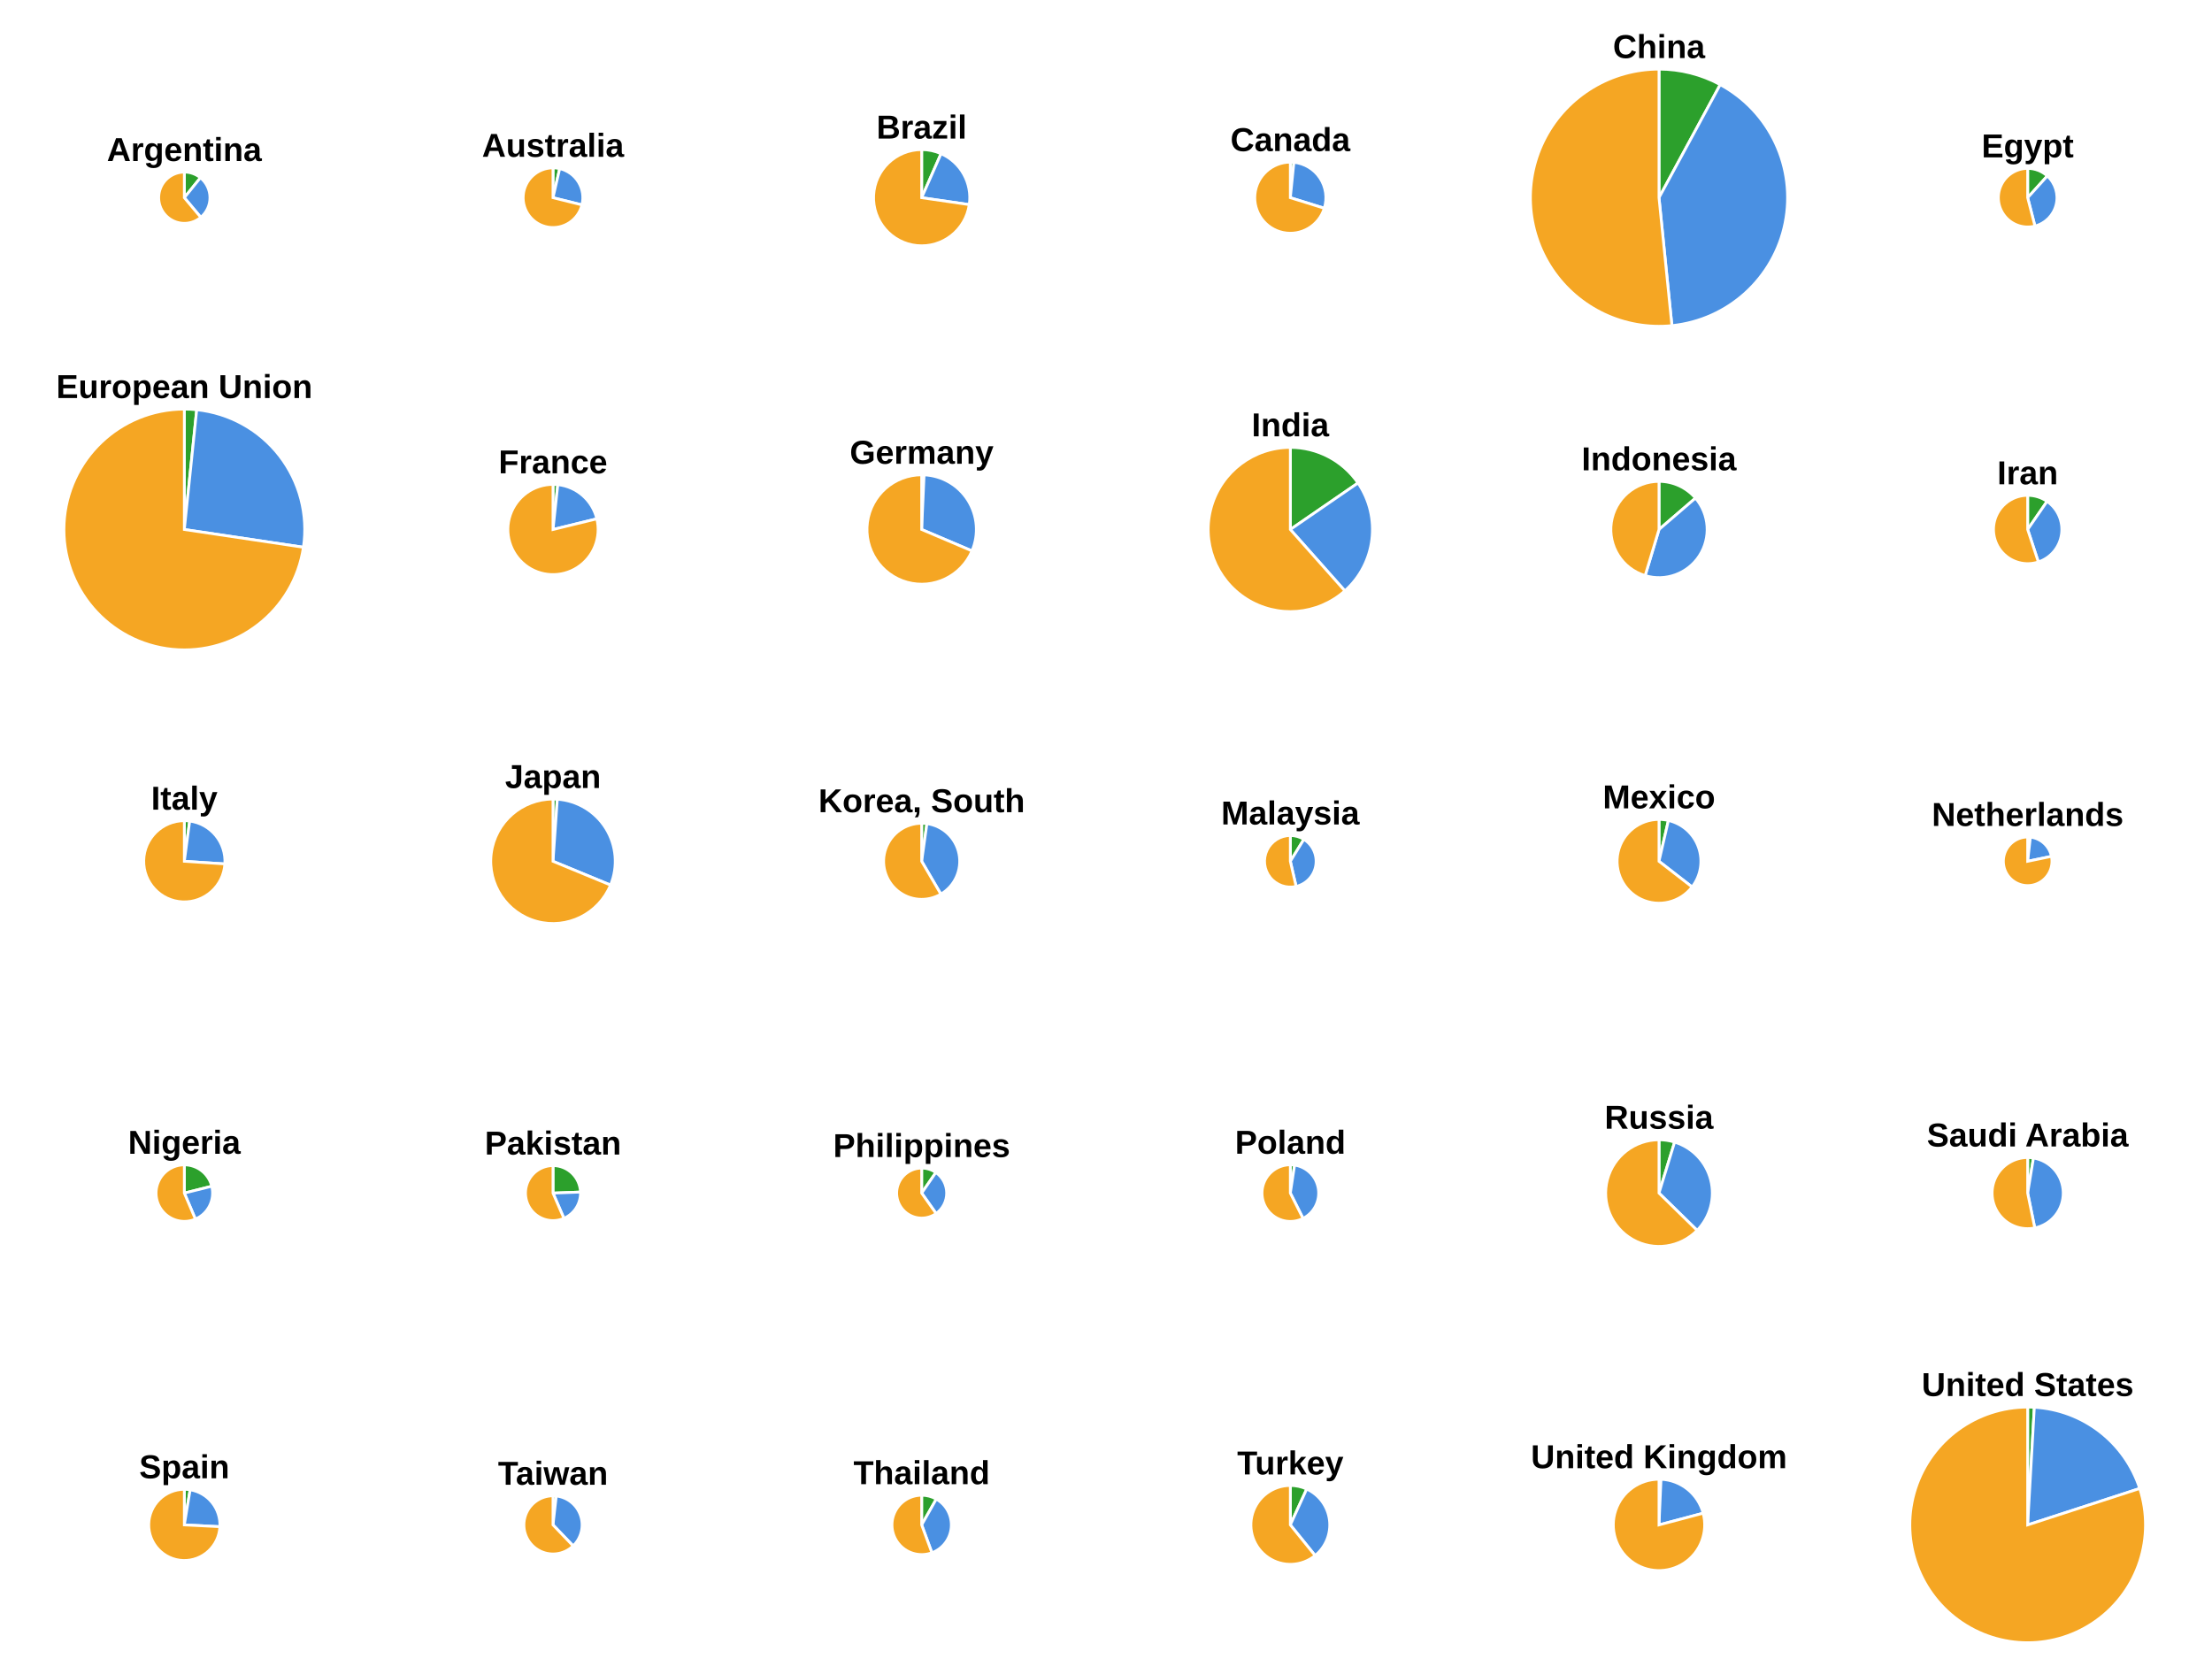
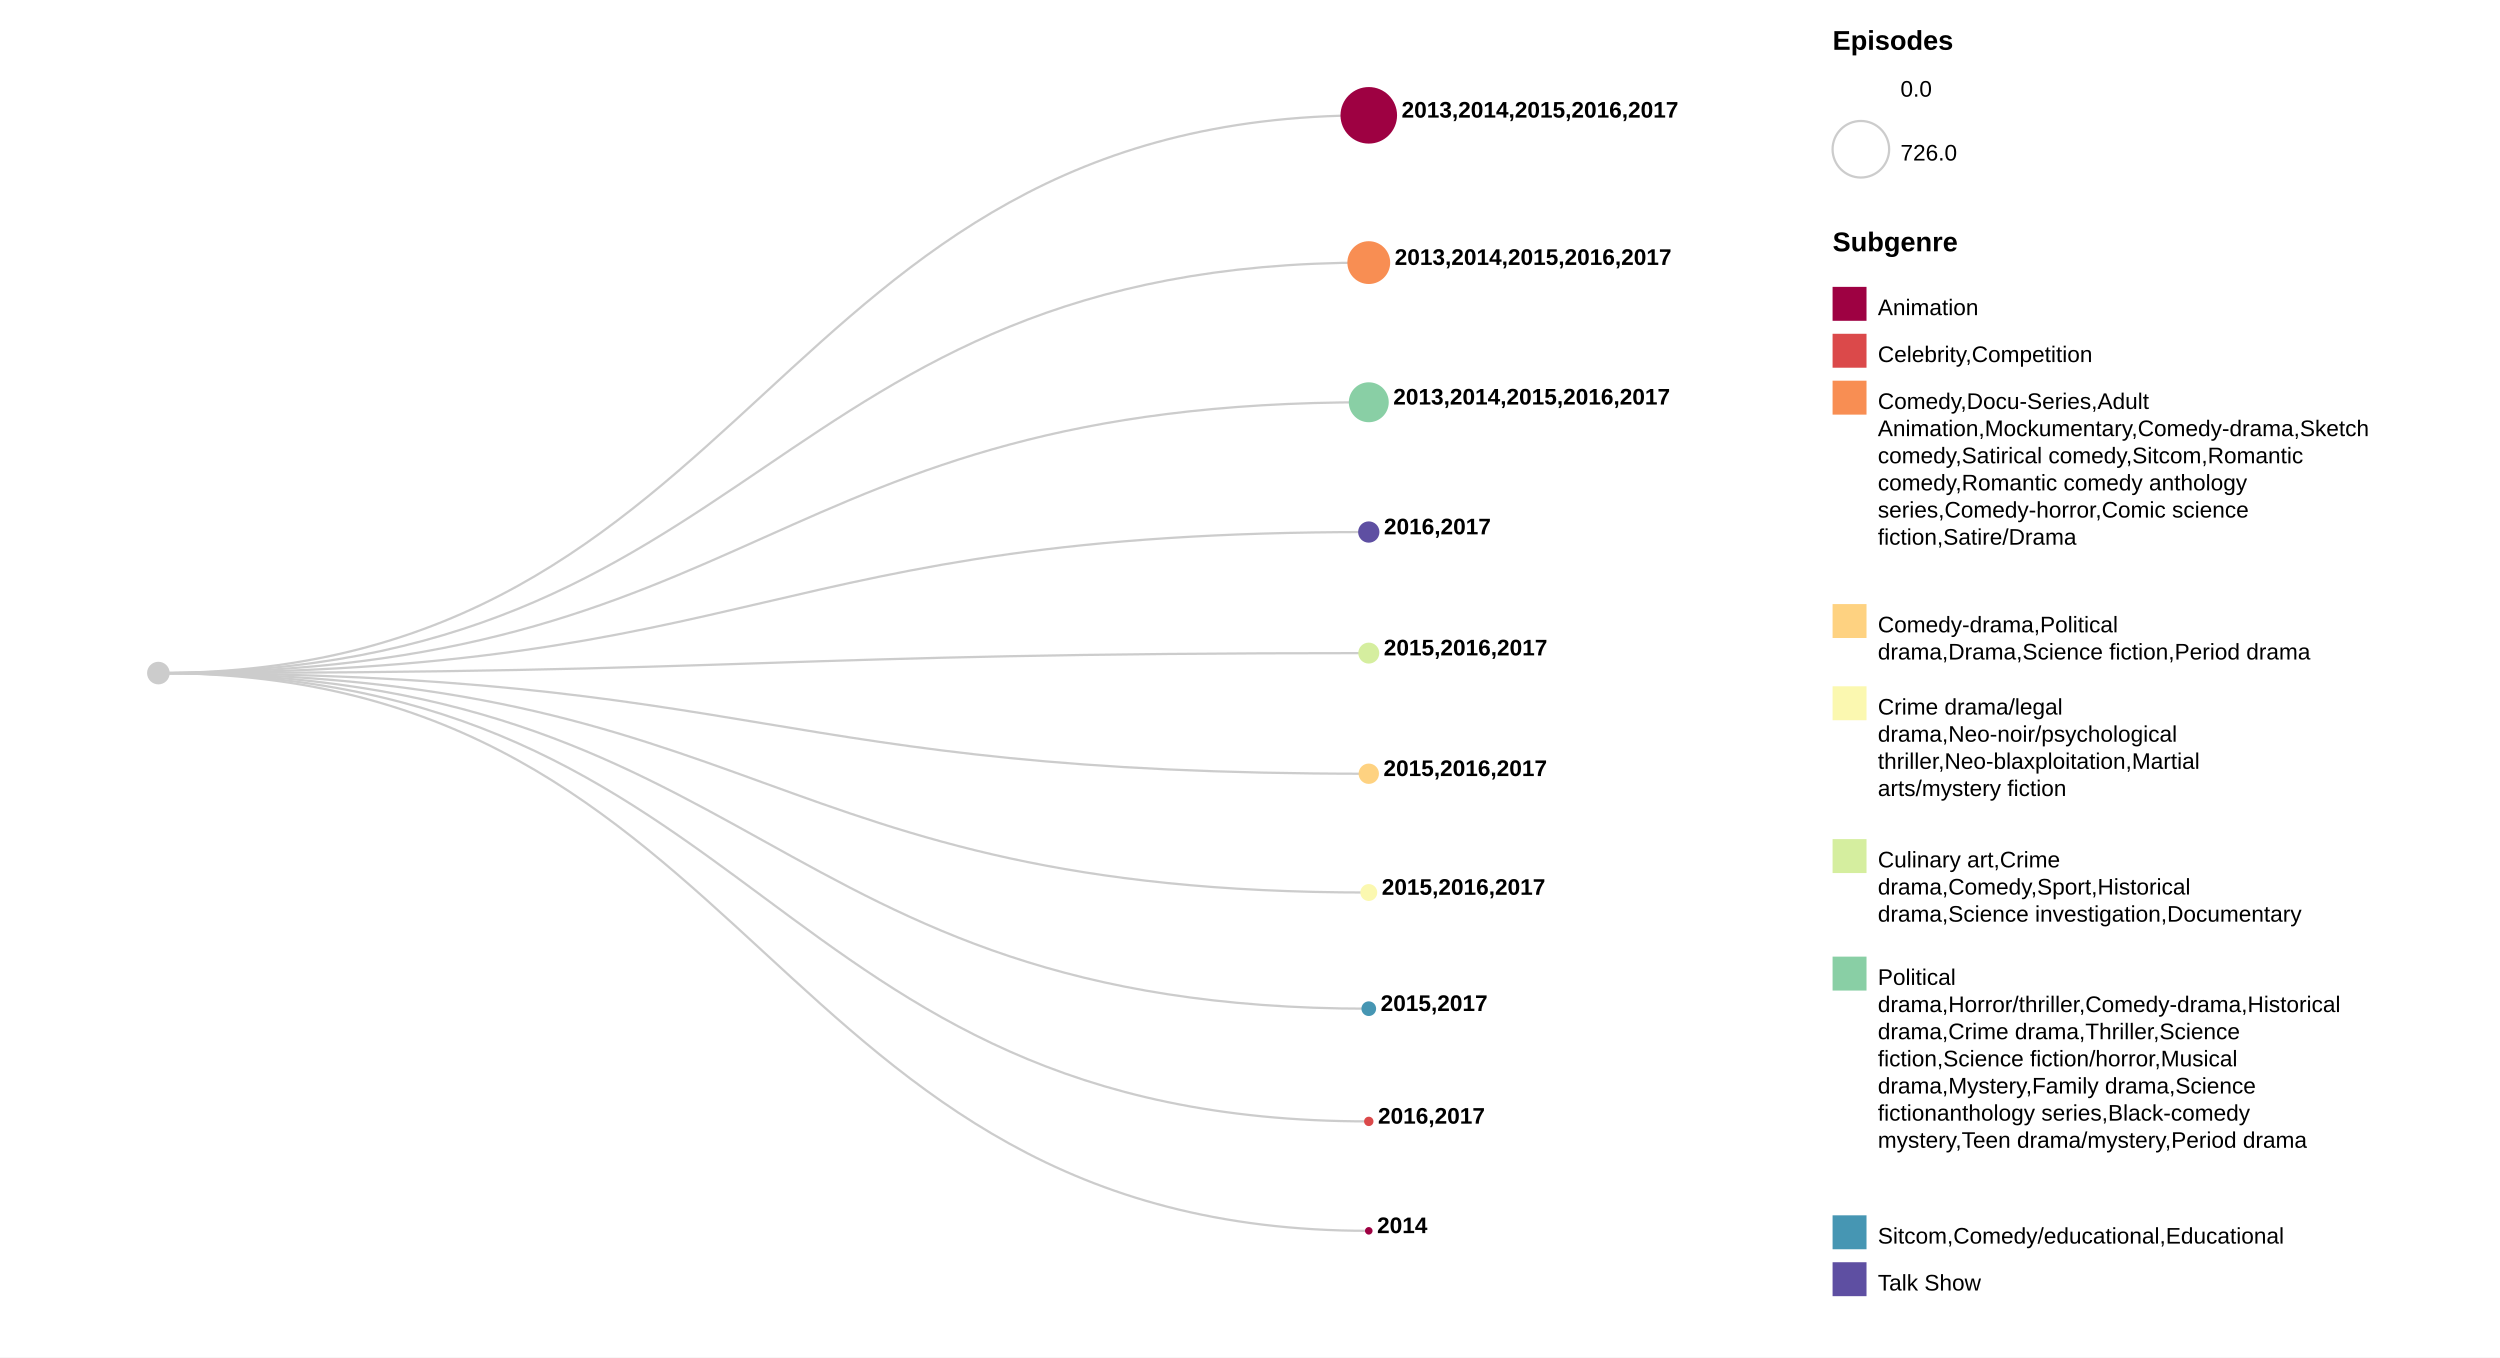
- <svg xmlns="http://www.w3.org/2000/svg" viewBox="0 0 800 600">
-   <rect width="800" height="600" x="0" y="0" fill="#FFFFFF" id="backgorund" />
-   <g id="viz">
-     <g transform="translate(0,0)">
-       <g id="pie" transform="translate(66.66667,71.5)">
-         <path fill="#2ca02c" stroke="#FFFFFF" d="M5.675253297927448e-16,-9.268A9.268,9.268,0,0,1,5.818,-7.215L0,0Z" />
-         <path fill="#4a90e2" stroke="#FFFFFF" d="M5.818,-7.215A9.268,9.268,0,0,1,5.953,7.104L0,0Z" />
-         <path fill="#f5a623" stroke="#FFFFFF" d="M5.953,7.104A9.268,9.268,0,1,1,-1.7025759893782343e-15,-9.268L0,0Z" />
+ <svg xmlns="http://www.w3.org/2000/svg" width="1105" height="600">
+   <rect width="1105" height="600" x="0" y="0" fill="#FFFFFF" id="backgorund" />
+   <g transform="translate(70,22)" id="viz">
+     <g id="links">
+       <path d="M0,275.5C267.5,275.5,267.5,28.973,535,28.973" fill="none" stroke="#ccc" />
+       <path d="M0,275.5C267.5,275.5,267.5,94.074,535,94.074" fill="none" stroke="#ccc" />
+       <path d="M0,275.5C267.5,275.5,267.5,155.8,535,155.8" fill="none" stroke="#ccc" />
+       <path d="M0,275.5C267.5,275.5,267.5,213.161,535,213.161" fill="none" stroke="#ccc" />
+       <path d="M0,275.5C267.5,275.5,267.5,266.675,535,266.675" fill="none" stroke="#ccc" />
+       <path d="M0,275.5C267.5,275.5,267.5,319.996,535,319.996" fill="none" stroke="#ccc" />
+       <path d="M0,275.5C267.5,275.5,267.5,372.492,535,372.492" fill="none" stroke="#ccc" />
+       <path d="M0,275.5C267.5,275.5,267.5,423.839,535,423.839" fill="none" stroke="#ccc" />
+       <path d="M0,275.5C267.5,275.5,267.5,473.656,535,473.656" fill="none" stroke="#ccc" />
+       <path d="M0,275.5C267.5,275.5,267.5,522.027,535,522.027" fill="none" stroke="#ccc" />
+     </g>
+     <g id="nodes">
+       <g transform="translate(0,275.5)">
+         <circle fill="#ccc" r="5" />
+         <text text-anchor="end" dominant-baseline="text-before-edge" transform="translate(0,0)">
+           <tspan x="-8" y="0" dy="0" style="font-family: Arial, sans-serif; font-size: 10px; fill: black; font-weight: normal;" />
+         </text>
      </g>
-       <text y="58.232" x="66.667" style="font-family: Arial, sans-serif; font-size: 12px; fill: black; font-weight: bold; dominant-baseline: auto; text-anchor: middle;">Argentina</text>
+       <g id="Family Animation" transform="translate(535,28.97309)">
+         <circle fill="rgb(158, 1, 66)" r="12.5" />
+         <text text-anchor="start" dominant-baseline="text-before-edge" transform="translate(0,-5.59375)">
+           <tspan x="14.5" y="0" dy="0" style="font-family: Arial, sans-serif; font-size: 10px; fill: black; font-weight: bold;">2013,2014,2015,2016,2017</tspan>
+         </text>
+       </g>
+       <g id="Comedy" transform="translate(535,94.07354)">
+         <circle fill="rgb(248, 142, 83)" r="9.462" />
+         <text text-anchor="start" dominant-baseline="text-before-edge" transform="translate(0,-5.59375)">
+           <tspan x="11.462" y="0" dy="0" style="font-family: Arial, sans-serif; font-size: 10px; fill: black; font-weight: bold;">2013,2014,2015,2016,2017</tspan>
+         </text>
+       </g>
+       <g id="Drama" transform="translate(535,155.8002)">
+         <circle fill="rgb(137, 207, 165)" r="8.827" />
+         <text text-anchor="start" dominant-baseline="text-before-edge" transform="translate(0,-5.59375)">
+           <tspan x="10.827" y="0" dy="0" style="font-family: Arial, sans-serif; font-size: 10px; fill: black; font-weight: bold;">2013,2014,2015,2016,2017</tspan>
+         </text>
+       </g>
+       <g id="Talk Show" transform="translate(535,213.1606)">
+         <circle fill="rgb(94, 79, 162)" r="4.708" />
+         <text text-anchor="start" dominant-baseline="text-before-edge" transform="translate(0,-5.59375)">
+           <tspan x="6.708" y="0" dy="0" style="font-family: Arial, sans-serif; font-size: 10px; fill: black; font-weight: bold;">2016,2017</tspan>
+         </text>
+       </g>
+       <g id="Docu-Series" transform="translate(535,266.675)">
+         <circle fill="rgb(213, 238, 159)" r="4.639" />
+         <text text-anchor="start" dominant-baseline="text-before-edge" transform="translate(0,-5.59375)">
+           <tspan x="6.639" y="0" dy="0" style="font-family: Arial, sans-serif; font-size: 10px; fill: black; font-weight: bold;">2015,2016,2017</tspan>
+         </text>
+       </g>
+       <g id="Foreign Language" transform="translate(535,319.9961)">
+         <circle fill="rgb(254, 210, 129)" r="4.498" />
+         <text text-anchor="start" dominant-baseline="text-before-edge" transform="translate(0,-5.59375)">
+           <tspan x="6.498" y="0" dy="0" style="font-family: Arial, sans-serif; font-size: 10px; fill: black; font-weight: bold;">2015,2016,2017</tspan>
+         </text>
+       </g>
+       <g id="Marvel" transform="translate(535,372.4916)">
+         <circle fill="rgb(251, 248, 176)" r="3.74" />
+         <text text-anchor="start" dominant-baseline="text-before-edge" transform="translate(0,-5.59375)">
+           <tspan x="5.74" y="0" dy="0" style="font-family: Arial, sans-serif; font-size: 10px; fill: black; font-weight: bold;">2015,2016,2017</tspan>
+         </text>
+       </g>
+       <g id="Family Live Action" transform="translate(535,423.8386)">
+         <circle fill="rgb(70, 150, 179)" r="3.247" />
+         <text text-anchor="start" dominant-baseline="text-before-edge" transform="translate(0,-5.59375)">
+           <tspan x="5.247" y="0" dy="0" style="font-family: Arial, sans-serif; font-size: 10px; fill: black; font-weight: bold;">2015,2017</tspan>
+         </text>
+       </g>
+       <g id="Reality" transform="translate(535,473.6559)">
+         <circle fill="rgb(219, 73, 74)" r="2.075" />
+         <text text-anchor="start" dominant-baseline="text-before-edge" transform="translate(0,-5.59375)">
+           <tspan x="4.075" y="0" dy="0" style="font-family: Arial, sans-serif; font-size: 10px; fill: black; font-weight: bold;">2016,2017</tspan>
+         </text>
+       </g>
+       <g id="Animation" transform="translate(535,522.0269)">
+         <circle fill="rgb(158, 1, 66)" r="1.673" />
+         <text text-anchor="start" dominant-baseline="text-before-edge" transform="translate(0,-5.59375)">
+           <tspan x="3.673" y="0" dy="0" style="font-family: Arial, sans-serif; font-size: 10px; fill: black; font-weight: bold;">2014</tspan>
+         </text>
+       </g>
    </g>
-     <g transform="translate(133.3333,0)">
-       <g id="pie" transform="translate(66.66667,71.5)">
-         <path fill="#2ca02c" stroke="#FFFFFF" d="M6.605726221704472e-16,-10.788A10.788,10.788,0,0,1,2.417,-10.514L0,0Z" />
-         <path fill="#4a90e2" stroke="#FFFFFF" d="M2.417,-10.514A10.788,10.788,0,0,1,10.47,2.598L0,0Z" />
-         <path fill="#f5a623" stroke="#FFFFFF" d="M10.47,2.598A10.788,10.788,0,1,1,-1.9817178665113417e-15,-10.788L0,0Z" />
+   </g>
+   <g id="legend" transform="translate(805,22)">
+     <g transform="translate(5,0)">
+       <g class="legendSize" transform="translate(0,0)">
+         <g class="legendCells" transform="translate(12.5,15.73438)">
+           <g class="cell" transform="translate(0, 0)">
+             <circle class="swatch" r="0" fill="none" stroke="#ccc" />
+             <text class="label" transform="translate( 17.5,           5)" font-family="&quot;Arial&quot;, sans-serif" font-size="10px">
+               <tspan x="0" dy="0em">0.0</tspan>
+             </text>
+           </g>
+           <g class="cell" transform="translate(0, 28.23438)">
+             <circle class="swatch" r="12.5" fill="none" stroke="#ccc" />
+             <text class="label" transform="translate( 17.5,           5)" font-family="&quot;Arial&quot;, sans-serif" font-size="10px">
+               <tspan x="0" dy="0em">726.0</tspan>
+             </text>
+           </g>
+         </g>
+         <text class="legendTitle" font-family="&quot;Arial&quot;, sans-serif" font-size="12px" font-weight="bold">
+           <tspan x="0" dy="0em">Episodes</tspan>
+         </text>
      </g>
-       <text y="56.712" x="66.667" style="font-family: Arial, sans-serif; font-size: 12px; fill: black; font-weight: bold; dominant-baseline: auto; text-anchor: middle;">Australia</text>
-     </g>
-     <g transform="translate(266.6667,0)">
-       <g id="pie" transform="translate(66.66667,71.5)">
-         <path fill="#2ca02c" stroke="#FFFFFF" d="M1.0651340025551038e-15,-17.395A17.395,17.395,0,0,1,7.009,-15.921L0,0Z" />
-         <path fill="#4a90e2" stroke="#FFFFFF" d="M7.009,-15.921A17.395,17.395,0,0,1,17.214,2.505L0,0Z" />
-         <path fill="#f5a623" stroke="#FFFFFF" d="M17.214,2.505A17.395,17.395,0,1,1,-3.1954020076653108e-15,-17.395L0,0Z" />
+       <g class="legendColor" transform="translate(0,89.0625)">
+         <g class="legendCells" transform="translate(0,15.73438)">
+           <g class="cell" transform="translate(0, 0)">
+             <rect class="swatch" height="15" width="15" style="fill: rgb(158, 1, 66);" />
+             <text class="label" transform="translate( 20, 12.5)" font-family="&quot;Arial&quot;, sans-serif" font-size="10px">
+               <tspan x="0" dy="0em">Animation</tspan>
+             </text>
+           </g>
+           <g class="cell" transform="translate(0, 20.73438)">
+             <rect class="swatch" height="15" width="15" style="fill: rgb(219, 73, 74);" />
+             <text class="label" transform="translate( 20, 12.5)" font-family="&quot;Arial&quot;, sans-serif" font-size="10px">
+               <tspan x="0" dy="0em">Celebrity,Competition</tspan>
+             </text>
+           </g>
+           <g class="cell" transform="translate(0, 41.46875)">
+             <rect class="swatch" height="15" width="15" style="fill: rgb(248, 142, 83);" />
+             <text class="label" transform="translate( 20, 12.5)" font-family="&quot;Arial&quot;, sans-serif" font-size="10px">
+               <tspan x="0" dy="0em">Comedy,Docu-Series,Adult</tspan>
+               <tspan x="0" dy="1.2em">Animation,Mockumentary,Comedy-drama,Sketch</tspan>
+               <tspan x="0" dy="1.2em">comedy,Satirical comedy,Sitcom,Romantic</tspan>
+               <tspan x="0" dy="1.2em">comedy,Romantic comedy anthology</tspan>
+               <tspan x="0" dy="1.2em">series,Comedy-horror,Comic science</tspan>
+               <tspan x="0" dy="1.2em">fiction,Satire/Drama</tspan>
+             </text>
+           </g>
+           <g class="cell" transform="translate(0, 140.2031)">
+             <rect class="swatch" height="15" width="15" style="fill: rgb(254, 210, 129);" />
+             <text class="label" transform="translate( 20, 12.5)" font-family="&quot;Arial&quot;, sans-serif" font-size="10px">
+               <tspan x="0" dy="0em">Comedy-drama,Political</tspan>
+               <tspan x="0" dy="1.2em">drama,Drama,Science fiction,Period drama</tspan>
+             </text>
+           </g>
+           <g class="cell" transform="translate(0, 176.5469)">
+             <rect class="swatch" height="15" width="15" style="fill: rgb(251, 248, 176);" />
+             <text class="label" transform="translate( 20, 12.5)" font-family="&quot;Arial&quot;, sans-serif" font-size="10px">
+               <tspan x="0" dy="0em">Crime drama/legal</tspan>
+               <tspan x="0" dy="1.2em">drama,Neo-noir/psychological</tspan>
+               <tspan x="0" dy="1.2em">thriller,Neo-blaxploitation,Martial</tspan>
+               <tspan x="0" dy="1.2em">arts/mystery fiction</tspan>
+             </text>
+           </g>
+           <g class="cell" transform="translate(0, 244.0938)">
+             <rect class="swatch" height="15" width="15" style="fill: rgb(213, 238, 159);" />
+             <text class="label" transform="translate( 20, 12.5)" font-family="&quot;Arial&quot;, sans-serif" font-size="10px">
+               <tspan x="0" dy="0em">Culinary art,Crime</tspan>
+               <tspan x="0" dy="1.2em">drama,Comedy,Sport,Historical</tspan>
+               <tspan x="0" dy="1.2em">drama,Science investigation,Documentary</tspan>
+             </text>
+           </g>
+           <g class="cell" transform="translate(0, 296.0312)">
+             <rect class="swatch" height="15" width="15" style="fill: rgb(137, 207, 165);" />
+             <text class="label" transform="translate( 20, 12.5)" font-family="&quot;Arial&quot;, sans-serif" font-size="10px">
+               <tspan x="0" dy="0em">Political</tspan>
+               <tspan x="0" dy="1.2em">drama,Horror/thriller,Comedy-drama,Historical</tspan>
+               <tspan x="0" dy="1.2em">drama,Crime drama,Thriller,Science</tspan>
+               <tspan x="0" dy="1.2em">fiction,Science fiction/horror,Musical</tspan>
+               <tspan x="0" dy="1.2em">drama,Mystery,Family drama,Science</tspan>
+               <tspan x="0" dy="1.2em">fictionanthology series,Black-comedy</tspan>
+               <tspan x="0" dy="1.2em">mystery,Teen drama/mystery,Period drama</tspan>
+             </text>
+           </g>
+           <g class="cell" transform="translate(0, 410.375)">
+             <rect class="swatch" height="15" width="15" style="fill: rgb(70, 150, 179);" />
+             <text class="label" transform="translate( 20, 12.5)" font-family="&quot;Arial&quot;, sans-serif" font-size="10px">
+               <tspan x="0" dy="0em">Sitcom,Comedy/educational,Educational</tspan>
+             </text>
+           </g>
+           <g class="cell" transform="translate(0, 431.1094)">
+             <rect class="swatch" height="15" width="15" style="fill: rgb(94, 79, 162);" />
+             <text class="label" transform="translate( 20, 12.5)" font-family="&quot;Arial&quot;, sans-serif" font-size="10px">
+               <tspan x="0" dy="0em">Talk Show</tspan>
+             </text>
+           </g>
+         </g>
+         <text class="legendTitle" font-family="&quot;Arial&quot;, sans-serif" font-size="12px" font-weight="bold">
+           <tspan x="0" dy="0em">Subgenre</tspan>
+         </text>
      </g>
-       <text y="50.105" x="66.667" style="font-family: Arial, sans-serif; font-size: 12px; fill: black; font-weight: bold; dominant-baseline: auto; text-anchor: middle;">Brazil</text>
-     </g>
-     <g transform="translate(400,0)">
-       <g id="pie" transform="translate(66.66667,71.5)">
-         <path fill="#2ca02c" stroke="#FFFFFF" d="M7.871781785514246e-16,-12.856A12.856,12.856,0,0,1,1.29,-12.791L0,0Z" />
-         <path fill="#4a90e2" stroke="#FFFFFF" d="M1.29,-12.791A12.856,12.856,0,0,1,12.275,3.819L0,0Z" />
-         <path fill="#f5a623" stroke="#FFFFFF" d="M12.275,3.819A12.856,12.856,0,1,1,-2.3615345356542737e-15,-12.856L0,0Z" />
-       </g>
-       <text y="54.644" x="66.667" style="font-family: Arial, sans-serif; font-size: 12px; fill: black; font-weight: bold; dominant-baseline: auto; text-anchor: middle;">Canada</text>
-     </g>
-     <g transform="translate(533.3333,0)">
-       <g id="pie" transform="translate(66.66667,71.5)">
-         <path fill="#2ca02c" stroke="#FFFFFF" d="M2.847303808017596e-15,-46.5A46.5,46.5,0,0,1,22.145,-40.888L0,0Z" />
-         <path fill="#4a90e2" stroke="#FFFFFF" d="M22.145,-40.888A46.5,46.5,0,0,1,4.667,46.265L0,0Z" />
-         <path fill="#f5a623" stroke="#FFFFFF" d="M4.667,46.265A46.5,46.5,0,1,1,-8.541911424052788e-15,-46.5L0,0Z" />
-       </g>
-       <text y="21" x="66.667" style="font-family: Arial, sans-serif; font-size: 12px; fill: black; font-weight: bold; dominant-baseline: auto; text-anchor: middle;">China</text>
-     </g>
-     <g transform="translate(666.6667,0)">
-       <g id="pie" transform="translate(66.66667,71.5)">
-         <path fill="#2ca02c" stroke="#FFFFFF" d="M6.484992560158403e-16,-10.591A10.591,10.591,0,0,1,7.103,-7.856L0,0Z" />
-         <path fill="#4a90e2" stroke="#FFFFFF" d="M7.103,-7.856A10.591,10.591,0,0,1,2.634,10.258L0,0Z" />
-         <path fill="#f5a623" stroke="#FFFFFF" d="M2.634,10.258A10.591,10.591,0,1,1,-1.9454977680475205e-15,-10.591L0,0Z" />
-       </g>
-       <text y="56.909" x="66.667" style="font-family: Arial, sans-serif; font-size: 12px; fill: black; font-weight: bold; dominant-baseline: auto; text-anchor: middle;">Egypt</text>
-     </g>
-     <g transform="translate(0,120)">
-       <g id="pie" transform="translate(66.66667,71.5)">
-         <path fill="#2ca02c" stroke="#FFFFFF" d="M2.666086140313525e-15,-43.54A43.54,43.54,0,0,1,4.477,-43.31L0,0Z" />
-         <path fill="#4a90e2" stroke="#FFFFFF" d="M4.477,-43.31A43.54,43.54,0,0,1,43.064,6.423L0,0Z" />
-         <path fill="#f5a623" stroke="#FFFFFF" d="M43.064,6.423A43.54,43.54,0,1,1,-4.666998281587206e-14,-43.54L0,0Z" />
-       </g>
-       <text y="23.96" x="66.667" style="font-family: Arial, sans-serif; font-size: 12px; fill: black; font-weight: bold; dominant-baseline: auto; text-anchor: middle;">European Union</text>
-     </g>
-     <g transform="translate(133.3333,120)">
-       <g id="pie" transform="translate(66.66667,71.5)">
-         <path fill="#2ca02c" stroke="#FFFFFF" d="M9.98792655757801e-16,-16.312A16.312,16.312,0,0,1,1.739,-16.219L0,0Z" />
-         <path fill="#4a90e2" stroke="#FFFFFF" d="M1.739,-16.219A16.312,16.312,0,0,1,15.849,-3.858L0,0Z" />
-         <path fill="#f5a623" stroke="#FFFFFF" d="M15.849,-3.858A16.312,16.312,0,1,1,-2.9963779672734032e-15,-16.312L0,0Z" />
-       </g>
-       <text y="51.188" x="66.667" style="font-family: Arial, sans-serif; font-size: 12px; fill: black; font-weight: bold; dominant-baseline: auto; text-anchor: middle;">France</text>
-     </g>
-     <g transform="translate(266.6667,120)">
-       <g id="pie" transform="translate(66.66667,71.5)">
-         <path fill="#2ca02c" stroke="#FFFFFF" d="M1.2110698045022193e-15,-19.778A19.778,19.778,0,0,1,0.87,-19.759L0,0Z" />
-         <path fill="#4a90e2" stroke="#FFFFFF" d="M0.87,-19.759A19.778,19.778,0,0,1,18.201,7.741L0,0Z" />
-         <path fill="#f5a623" stroke="#FFFFFF" d="M18.201,7.741A19.778,19.778,0,1,1,-3.633209413506658e-15,-19.778L0,0Z" />
-       </g>
-       <text y="47.722" x="66.667" style="font-family: Arial, sans-serif; font-size: 12px; fill: black; font-weight: bold; dominant-baseline: auto; text-anchor: middle;">Germany</text>
-     </g>
-     <g transform="translate(400,120)">
-       <g id="pie" transform="translate(66.66667,71.5)">
-         <path fill="#2ca02c" stroke="#FFFFFF" d="M1.818216828373918e-15,-29.694A29.694,29.694,0,0,1,24.47,-16.821L0,0Z" />
-         <path fill="#4a90e2" stroke="#FFFFFF" d="M24.47,-16.821A29.694,29.694,0,0,1,19.723,22.197L0,0Z" />
-         <path fill="#f5a623" stroke="#FFFFFF" d="M19.723,22.197A29.694,29.694,0,1,1,-5.454650485121754e-15,-29.694L0,0Z" />
-       </g>
-       <text y="37.806" x="66.667" style="font-family: Arial, sans-serif; font-size: 12px; fill: black; font-weight: bold; dominant-baseline: auto; text-anchor: middle;">India</text>
-     </g>
-     <g transform="translate(533.3333,120)">
-       <g id="pie" transform="translate(66.66667,71.5)">
-         <path fill="#2ca02c" stroke="#FFFFFF" d="M1.0659944852611275e-15,-17.409A17.409,17.409,0,0,1,13.193,-11.359L0,0Z" />
-         <path fill="#4a90e2" stroke="#FFFFFF" d="M13.193,-11.359A17.409,17.409,0,0,1,-5.009,16.673L0,0Z" />
-         <path fill="#f5a623" stroke="#FFFFFF" d="M-5.009,16.673A17.409,17.409,0,0,1,-3.1979834557833824e-15,-17.409L0,0Z" />
-       </g>
-       <text y="50.091" x="66.667" style="font-family: Arial, sans-serif; font-size: 12px; fill: black; font-weight: bold; dominant-baseline: auto; text-anchor: middle;">Indonesia</text>
-     </g>
-     <g transform="translate(666.6667,120)">
-       <g id="pie" transform="translate(66.66667,71.5)">
-         <path fill="#2ca02c" stroke="#FFFFFF" d="M7.564860204607133e-16,-12.354A12.354,12.354,0,0,1,7.014,-10.17L0,0Z" />
-         <path fill="#4a90e2" stroke="#FFFFFF" d="M7.014,-10.17A12.354,12.354,0,0,1,3.858,11.736L0,0Z" />
-         <path fill="#f5a623" stroke="#FFFFFF" d="M3.858,11.736A12.354,12.354,0,1,1,-2.26945806138214e-15,-12.354L0,0Z" />
-       </g>
-       <text y="55.146" x="66.667" style="font-family: Arial, sans-serif; font-size: 12px; fill: black; font-weight: bold; dominant-baseline: auto; text-anchor: middle;">Iran</text>
-     </g>
-     <g transform="translate(0,240)">
-       <g id="pie" transform="translate(66.66667,71.5)">
-         <path fill="#2ca02c" stroke="#FFFFFF" d="M8.991703956697923e-16,-14.685A14.685,14.685,0,0,1,1.934,-14.557L0,0Z" />
-         <path fill="#4a90e2" stroke="#FFFFFF" d="M1.934,-14.557A14.685,14.685,0,0,1,14.654,0.946L0,0Z" />
-         <path fill="#f5a623" stroke="#FFFFFF" d="M14.654,0.946A14.685,14.685,0,1,1,-2.6975111870093764e-15,-14.685L0,0Z" />
-       </g>
-       <text y="52.815" x="66.667" style="font-family: Arial, sans-serif; font-size: 12px; fill: black; font-weight: bold; dominant-baseline: auto; text-anchor: middle;">Italy</text>
-     </g>
-     <g transform="translate(133.3333,240)">
-       <g id="pie" transform="translate(66.66667,71.5)">
-         <path fill="#2ca02c" stroke="#FFFFFF" d="M1.3781552694672532e-15,-22.507A22.507,22.507,0,0,1,1.556,-22.453L0,0Z" />
-         <path fill="#4a90e2" stroke="#FFFFFF" d="M1.556,-22.453A22.507,22.507,0,0,1,20.804,8.589L0,0Z" />
-         <path fill="#f5a623" stroke="#FFFFFF" d="M20.804,8.589A22.507,22.507,0,1,1,-2.4124682909186325e-14,-22.507L0,0Z" />
-       </g>
-       <text y="44.993" x="66.667" style="font-family: Arial, sans-serif; font-size: 12px; fill: black; font-weight: bold; dominant-baseline: auto; text-anchor: middle;">Japan</text>
-     </g>
-     <g transform="translate(266.6667,240)">
-       <g id="pie" transform="translate(66.66667,71.5)">
-         <path fill="#2ca02c" stroke="#FFFFFF" d="M8.42255229461685e-16,-13.755A13.755,13.755,0,0,1,1.899,-13.623L0,0Z" />
-         <path fill="#4a90e2" stroke="#FFFFFF" d="M1.899,-13.623A13.755,13.755,0,0,1,6.94,11.876L0,0Z" />
-         <path fill="#f5a623" stroke="#FFFFFF" d="M6.94,11.876A13.755,13.755,0,1,1,-2.5267656883850552e-15,-13.755L0,0Z" />
-       </g>
-       <text y="53.745" x="66.667" style="font-family: Arial, sans-serif; font-size: 12px; fill: black; font-weight: bold; dominant-baseline: auto; text-anchor: middle;">Korea, South</text>
-     </g>
-     <g transform="translate(400,240)">
-       <g id="pie" transform="translate(66.66667,71.5)">
-         <path fill="#2ca02c" stroke="#FFFFFF" d="M5.709615616953578e-16,-9.325A9.325,9.325,0,0,1,4.897,-7.935L0,0Z" />
-         <path fill="#4a90e2" stroke="#FFFFFF" d="M4.897,-7.935A9.325,9.325,0,0,1,2.091,9.087L0,0Z" />
-         <path fill="#f5a623" stroke="#FFFFFF" d="M2.091,9.087A9.325,9.325,0,1,1,-1.7128846850860733e-15,-9.325L0,0Z" />
-       </g>
-       <text y="58.175" x="66.667" style="font-family: Arial, sans-serif; font-size: 12px; fill: black; font-weight: bold; dominant-baseline: auto; text-anchor: middle;">Malaysia</text>
-     </g>
-     <g transform="translate(533.3333,240)">
-       <g id="pie" transform="translate(66.66667,71.5)">
-         <path fill="#2ca02c" stroke="#FFFFFF" d="M9.275310236887681e-16,-15.148A15.148,15.148,0,0,1,3.397,-14.762L0,0Z" />
-         <path fill="#4a90e2" stroke="#FFFFFF" d="M3.397,-14.762A15.148,15.148,0,0,1,11.969,9.284L0,0Z" />
-         <path fill="#f5a623" stroke="#FFFFFF" d="M11.969,9.284A15.148,15.148,0,1,1,-2.782593071066304e-15,-15.148L0,0Z" />
-       </g>
-       <text y="52.352" x="66.667" style="font-family: Arial, sans-serif; font-size: 12px; fill: black; font-weight: bold; dominant-baseline: auto; text-anchor: middle;">Mexico</text>
-     </g>
-     <g transform="translate(666.6667,240)">
-       <g id="pie" transform="translate(66.66667,71.5)">
-         <path fill="#2ca02c" stroke="#FFFFFF" d="M5.381737131395292e-16,-8.789A8.789,8.789,0,0,1,0.983,-8.734L0,0Z" />
-         <path fill="#4a90e2" stroke="#FFFFFF" d="M0.983,-8.734A8.789,8.789,0,0,1,8.605,-1.788L0,0Z" />
-         <path fill="#f5a623" stroke="#FFFFFF" d="M8.605,-1.788A8.789,8.789,0,1,1,-1.6145211394185875e-15,-8.789L0,0Z" />
-       </g>
-       <text y="58.711" x="66.667" style="font-family: Arial, sans-serif; font-size: 12px; fill: black; font-weight: bold; dominant-baseline: auto; text-anchor: middle;">Netherlands</text>
-     </g>
-     <g transform="translate(0,360)">
-       <g id="pie" transform="translate(66.66667,71.5)">
-         <path fill="#2ca02c" stroke="#FFFFFF" d="M6.257473873785377e-16,-10.219A10.219,10.219,0,0,1,9.914,-2.479L0,0Z" />
-         <path fill="#4a90e2" stroke="#FFFFFF" d="M9.914,-2.479A10.219,10.219,0,0,1,4,9.404L0,0Z" />
-         <path fill="#f5a623" stroke="#FFFFFF" d="M4,9.404A10.219,10.219,0,1,1,-1.877242162135613e-15,-10.219L0,0Z" />
-       </g>
-       <text y="57.281" x="66.667" style="font-family: Arial, sans-serif; font-size: 12px; fill: black; font-weight: bold; dominant-baseline: auto; text-anchor: middle;">Nigeria</text>
-     </g>
-     <g transform="translate(133.3333,360)">
-       <g id="pie" transform="translate(66.66667,71.5)">
-         <path fill="#2ca02c" stroke="#FFFFFF" d="M6.087709647937076e-16,-9.942A9.942,9.942,0,0,1,9.935,-0.375L0,0Z" />
-         <path fill="#4a90e2" stroke="#FFFFFF" d="M9.935,-0.375A9.942,9.942,0,0,1,3.948,9.124L0,0Z" />
-         <path fill="#f5a623" stroke="#FFFFFF" d="M3.948,9.124A9.942,9.942,0,1,1,-1.8263128943811226e-15,-9.942L0,0Z" />
-       </g>
-       <text y="57.558" x="66.667" style="font-family: Arial, sans-serif; font-size: 12px; fill: black; font-weight: bold; dominant-baseline: auto; text-anchor: middle;">Pakistan</text>
-     </g>
-     <g transform="translate(266.6667,360)">
-       <g id="pie" transform="translate(66.66667,71.5)">
-         <path fill="#2ca02c" stroke="#FFFFFF" d="M5.5353559103158485e-16,-9.04A9.04,9.04,0,0,1,5.128,-7.445L0,0Z" />
-         <path fill="#4a90e2" stroke="#FFFFFF" d="M5.128,-7.445A9.04,9.04,0,0,1,5.221,7.38L0,0Z" />
-         <path fill="#f5a623" stroke="#FFFFFF" d="M5.221,7.38A9.04,9.04,0,1,1,-1.6606067730947544e-15,-9.04L0,0Z" />
-       </g>
-       <text y="58.46" x="66.667" style="font-family: Arial, sans-serif; font-size: 12px; fill: black; font-weight: bold; dominant-baseline: auto; text-anchor: middle;">Philippines</text>
-     </g>
-     <g transform="translate(400,360)">
-       <g id="pie" transform="translate(66.66667,71.5)">
-         <path fill="#2ca02c" stroke="#FFFFFF" d="M6.271413463066623e-16,-10.242A10.242,10.242,0,0,1,1.539,-10.126L0,0Z" />
-         <path fill="#4a90e2" stroke="#FFFFFF" d="M1.539,-10.126A10.242,10.242,0,0,1,4.592,9.155L0,0Z" />
-         <path fill="#f5a623" stroke="#FFFFFF" d="M4.592,9.155A10.242,10.242,0,1,1,-1.881424038919987e-15,-10.242L0,0Z" />
-       </g>
-       <text y="57.258" x="66.667" style="font-family: Arial, sans-serif; font-size: 12px; fill: black; font-weight: bold; dominant-baseline: auto; text-anchor: middle;">Poland</text>
-     </g>
-     <g transform="translate(533.3333,360)">
-       <g id="pie" transform="translate(66.66667,71.5)">
-         <path fill="#2ca02c" stroke="#FFFFFF" d="M1.1808270220431155e-15,-19.284A19.284,19.284,0,0,1,5.645,-18.44L0,0Z" />
-         <path fill="#4a90e2" stroke="#FFFFFF" d="M5.645,-18.44A19.284,19.284,0,0,1,13.786,13.484L0,0Z" />
-         <path fill="#f5a623" stroke="#FFFFFF" d="M13.786,13.484A19.284,19.284,0,1,1,-3.542481066129346e-15,-19.284L0,0Z" />
-       </g>
-       <text y="48.216" x="66.667" style="font-family: Arial, sans-serif; font-size: 12px; fill: black; font-weight: bold; dominant-baseline: auto; text-anchor: middle;">Russia</text>
-     </g>
-     <g transform="translate(666.6667,360)">
-       <g id="pie" transform="translate(66.66667,71.5)">
-         <path fill="#2ca02c" stroke="#FFFFFF" d="M7.874000126205181e-16,-12.859A12.859,12.859,0,0,1,2.091,-12.688L0,0Z" />
-         <path fill="#4a90e2" stroke="#FFFFFF" d="M2.091,-12.688A12.859,12.859,0,0,1,2.568,12.6L0,0Z" />
-         <path fill="#f5a623" stroke="#FFFFFF" d="M2.568,12.6A12.859,12.859,0,1,1,-2.3622000378615543e-15,-12.859L0,0Z" />
-       </g>
-       <text y="54.641" x="66.667" style="font-family: Arial, sans-serif; font-size: 12px; fill: black; font-weight: bold; dominant-baseline: auto; text-anchor: middle;">Saudi Arabia</text>
-     </g>
-     <g transform="translate(0,480)">
-       <g id="pie" transform="translate(66.66667,71.5)">
-         <path fill="#2ca02c" stroke="#FFFFFF" d="M7.880651401607307e-16,-12.87A12.87,12.87,0,0,1,2.093,-12.699L0,0Z" />
-         <path fill="#4a90e2" stroke="#FFFFFF" d="M2.093,-12.699A12.87,12.87,0,0,1,12.854,0.647L0,0Z" />
-         <path fill="#f5a623" stroke="#FFFFFF" d="M12.854,0.647A12.87,12.87,0,1,1,-2.3641954204821917e-15,-12.87L0,0Z" />
-       </g>
-       <text y="54.63" x="66.667" style="font-family: Arial, sans-serif; font-size: 12px; fill: black; font-weight: bold; dominant-baseline: auto; text-anchor: middle;">Spain</text>
-     </g>
-     <g transform="translate(133.3333,480)">
-       <g id="pie" transform="translate(66.66667,71.5)">
-         <path fill="#2ca02c" stroke="#FFFFFF" d="M6.441246361423797e-16,-10.519A10.519,10.519,0,0,1,1.188,-10.452L0,0Z" />
-         <path fill="#4a90e2" stroke="#FFFFFF" d="M1.188,-10.452A10.519,10.519,0,0,1,7.279,7.595L0,0Z" />
-         <path fill="#f5a623" stroke="#FFFFFF" d="M7.279,7.595A10.519,10.519,0,1,1,-1.932373908427139e-15,-10.519L0,0Z" />
-       </g>
-       <text y="56.981" x="66.667" style="font-family: Arial, sans-serif; font-size: 12px; fill: black; font-weight: bold; dominant-baseline: auto; text-anchor: middle;">Taiwan</text>
-     </g>
-     <g transform="translate(266.6667,480)">
-       <g id="pie" transform="translate(66.66667,71.5)">
-         <path fill="#2ca02c" stroke="#FFFFFF" d="M6.570606728797633e-16,-10.731A10.731,10.731,0,0,1,5.287,-9.338L0,0Z" />
-         <path fill="#4a90e2" stroke="#FFFFFF" d="M5.287,-9.338A10.731,10.731,0,0,1,3.698,10.073L0,0Z" />
-         <path fill="#f5a623" stroke="#FFFFFF" d="M3.698,10.073A10.731,10.731,0,1,1,-1.9711820186392897e-15,-10.731L0,0Z" />
-       </g>
-       <text y="56.769" x="66.667" style="font-family: Arial, sans-serif; font-size: 12px; fill: black; font-weight: bold; dominant-baseline: auto; text-anchor: middle;">Thailand</text>
-     </g>
-     <g transform="translate(400,480)">
-       <g id="pie" transform="translate(66.66667,71.5)">
-         <path fill="#2ca02c" stroke="#FFFFFF" d="M8.729444098076745e-16,-14.256A14.256,14.256,0,0,1,5.919,-12.97L0,0Z" />
-         <path fill="#4a90e2" stroke="#FFFFFF" d="M5.919,-12.97A14.256,14.256,0,0,1,8.964,11.086L0,0Z" />
-         <path fill="#f5a623" stroke="#FFFFFF" d="M8.964,11.086A14.256,14.256,0,1,1,-2.6188332294230234e-15,-14.256L0,0Z" />
-       </g>
-       <text y="53.244" x="66.667" style="font-family: Arial, sans-serif; font-size: 12px; fill: black; font-weight: bold; dominant-baseline: auto; text-anchor: middle;">Turkey</text>
-     </g>
-     <g transform="translate(533.3333,480)">
-       <g id="pie" transform="translate(66.66667,71.5)">
-         <path fill="#2ca02c" stroke="#FFFFFF" d="M1.0112911639811862e-15,-16.516A16.516,16.516,0,0,1,0.725,-16.5L0,0Z" />
-         <path fill="#4a90e2" stroke="#FFFFFF" d="M0.725,-16.5A16.516,16.516,0,0,1,15.965,-4.229L0,0Z" />
-         <path fill="#f5a623" stroke="#FFFFFF" d="M15.965,-4.229A16.516,16.516,0,1,1,1.1634959815862036e-14,-16.516L0,0Z" />
-       </g>
-       <text y="50.984" x="66.667" style="font-family: Arial, sans-serif; font-size: 12px; fill: black; font-weight: bold; dominant-baseline: auto; text-anchor: middle;">United Kingdom</text>
-     </g>
-     <g transform="translate(666.6667,480)">
-       <g id="pie" transform="translate(66.66667,71.5)">
-         <path fill="#2ca02c" stroke="#FFFFFF" d="M2.6091686895578147e-15,-42.611A42.611,42.611,0,0,1,2.408,-42.543L0,0Z" />
-         <path fill="#4a90e2" stroke="#FFFFFF" d="M2.408,-42.543A42.611,42.611,0,0,1,40.525,-13.168L0,0Z" />
-         <path fill="#f5a623" stroke="#FFFFFF" d="M40.525,-13.168A42.611,42.611,0,1,1,-7.827506068673443e-15,-42.611L0,0Z" />
-       </g>
-       <text y="24.889" x="66.667" style="font-family: Arial, sans-serif; font-size: 12px; fill: black; font-weight: bold; dominant-baseline: auto; text-anchor: middle;">United States</text>
    </g>
  </g>
</svg>
